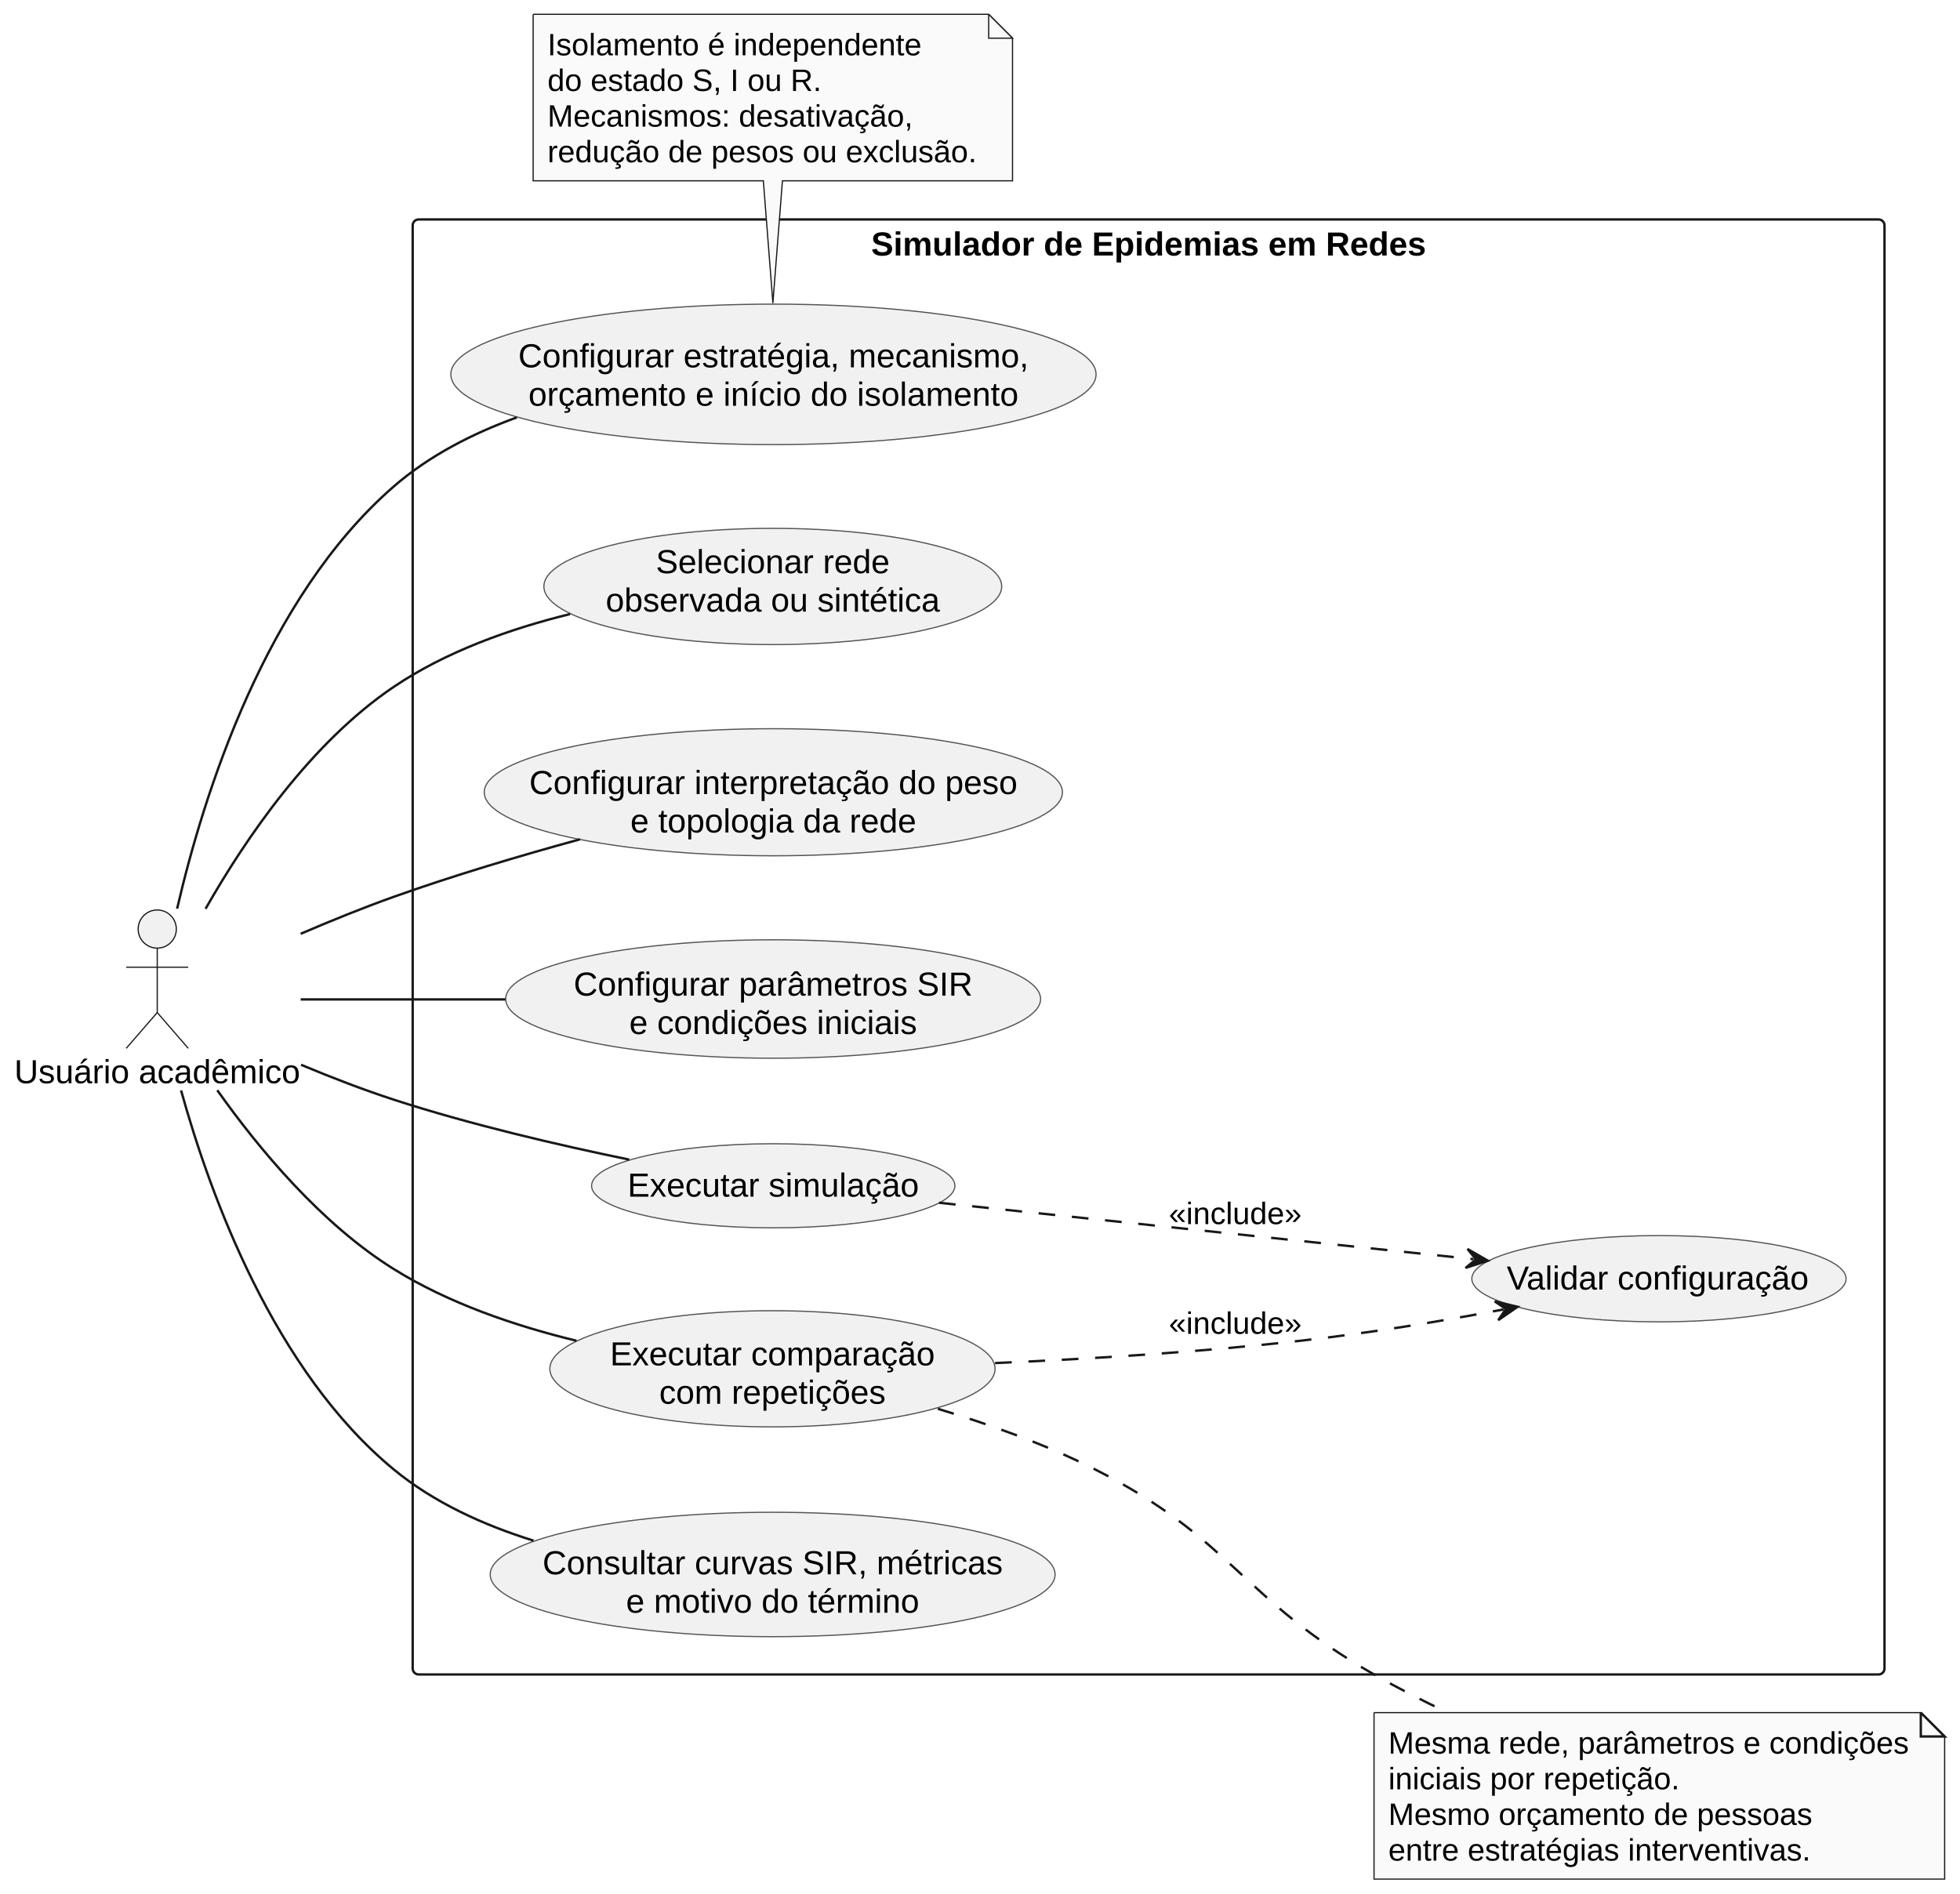
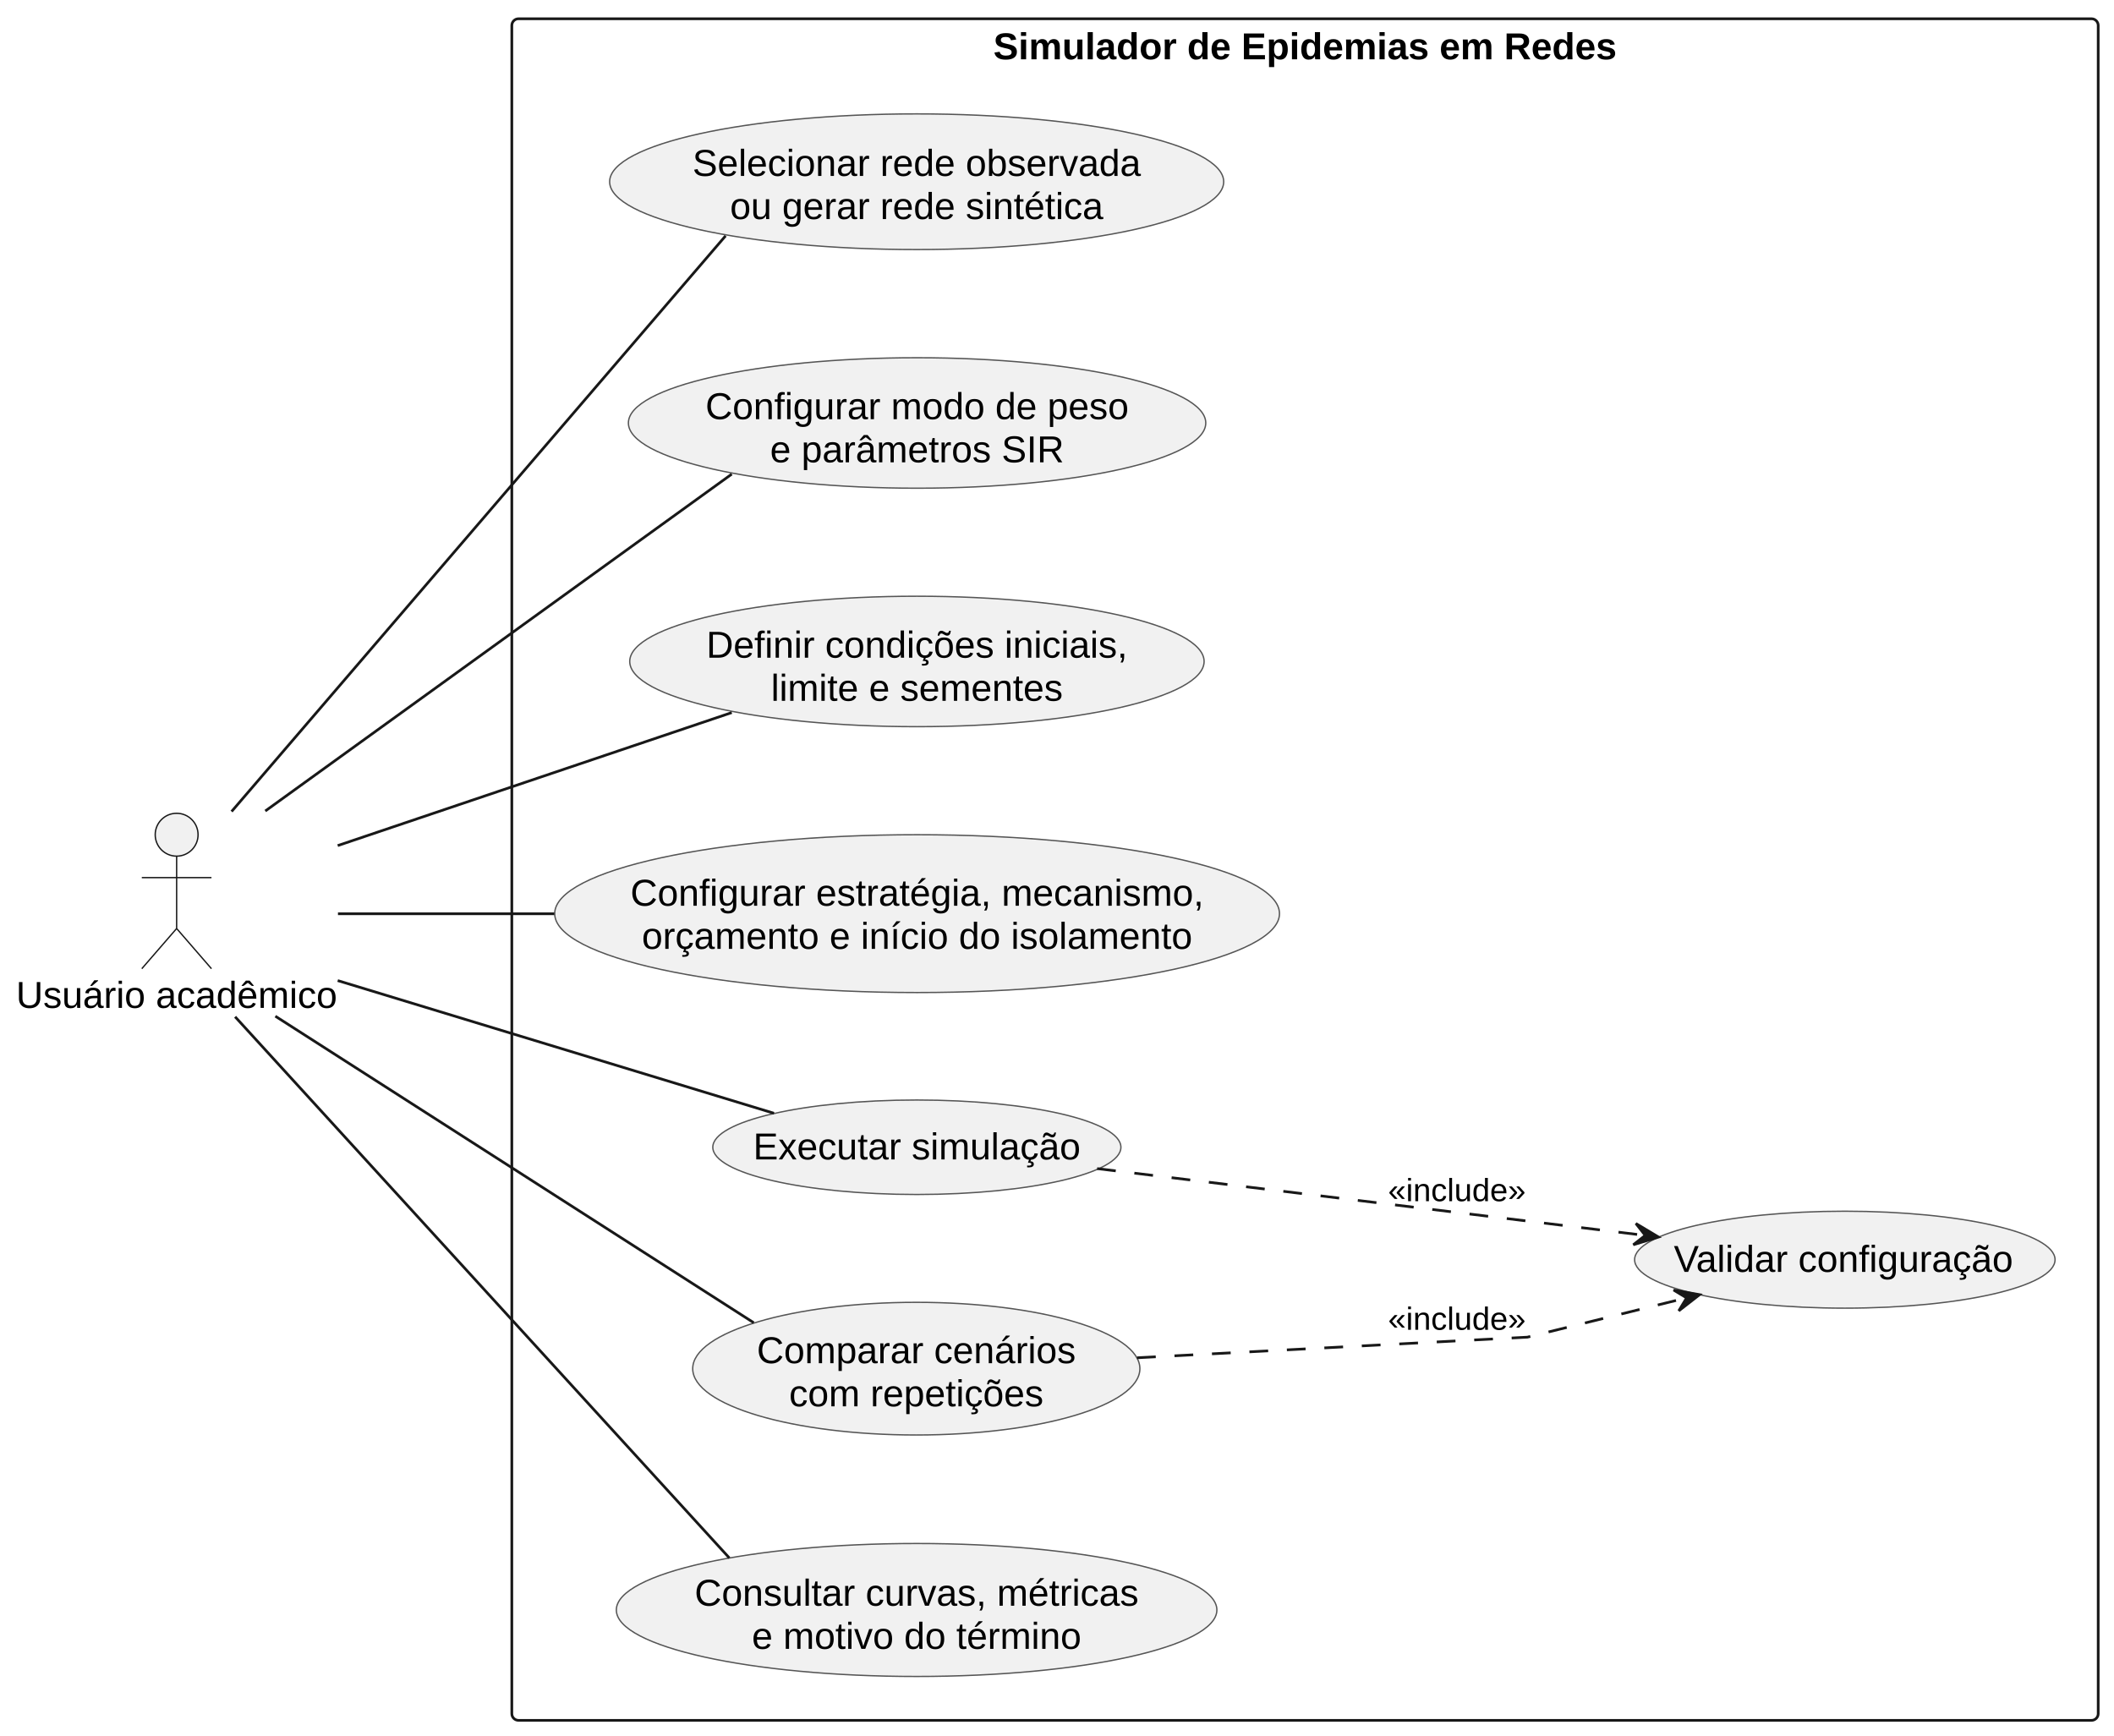
- <svg xmlns="http://www.w3.org/2000/svg" contentStyleType="text/css" data-diagram-type="DESCRIPTION" height="1406.042px" preserveAspectRatio="none" style="width:1455px;height:1406px;background:#FFFFFF;" version="1.1" viewBox="0 0 1455 1406" width="1455.625px" zoomAndPan="magnify">
+ <svg xmlns="http://www.w3.org/2000/svg" contentStyleType="text/css" data-diagram-type="DESCRIPTION" height="1147.5px" preserveAspectRatio="none" style="width:1397px;height:1147px;background:#FFFFFF;" version="1.1" viewBox="0 0 1397 1147" width="1397.188px" zoomAndPan="magnify">
  <defs />
  <g>
-     <g class="cluster" data-entity="Simulador de Epidemias em Redes" data-source-line="11" data-uid="ent0003" id="cluster_Simulador de Epidemias em Redes">
-       <rect fill="none" height="1080.208" rx="4.427" ry="4.427" style="stroke:#181818;stroke-width:1.771;" width="1092.604" x="306.354" y="162.917" />
-       <text fill="#000000" font-family="Arial" font-size="24.792" font-weight="bold" lengthAdjust="spacing" textLength="411.956" x="646.678" y="189.713">Simulador de Epidemias em Redes</text>
+     <g class="cluster" data-entity="Simulador de Epidemias em Redes" data-source-line="14" data-uid="ent0003" id="cluster_Simulador de Epidemias em Redes">
+       <rect fill="none" height="1124.479" rx="4.427" ry="4.427" style="stroke:#181818;stroke-width:1.771;" width="1048.333" x="338.229" y="12.396" />
+       <text fill="#000000" font-family="Arial" font-size="24.792" font-weight="bold" lengthAdjust="spacing" textLength="411.956" x="656.418" y="39.192">Simulador de Epidemias em Redes</text>
    </g>
-     <g class="entity" data-entity="Rede" data-source-line="12" data-uid="ent0004" id="entity_Rede">
-       <ellipse cx="573.675" cy="435.386" fill="#F1F1F1" rx="169.925" ry="43.146" style="stroke:#555555;stroke-width:0.885;" />
-       <text fill="#000000" font-family="Arial" font-size="24.792" lengthAdjust="spacing" textLength="173.651" x="486.849" y="425.553">Selecionar rede</text>
-       <text fill="#000000" font-family="Arial" font-size="24.792" lengthAdjust="spacing" textLength="248.074" x="449.638" y="454.061">observada ou sintética</text>
+     <g class="entity" data-entity="Rede" data-source-line="15" data-uid="ent0004" id="entity_Rede">
+       <ellipse cx="605.76" cy="120.09" fill="#F1F1F1" rx="202.895" ry="44.829" style="stroke:#555555;stroke-width:0.885;" />
+       <text fill="#000000" font-family="Arial" font-size="24.792" lengthAdjust="spacing" textLength="296.314" x="457.603" y="116.255">Selecionar rede observada</text>
+       <text fill="#000000" font-family="Arial" font-size="24.792" lengthAdjust="spacing" textLength="246.682" x="482.419" y="144.763">ou gerar rede sintética</text>
    </g>
-     <g class="entity" data-entity="ModeloRede" data-source-line="13" data-uid="ent0005" id="entity_ModeloRede">
-       <ellipse cx="574.087" cy="588.161" fill="#F1F1F1" rx="214.608" ry="47.172" style="stroke:#555555;stroke-width:0.885;" />
-       <text fill="#000000" font-family="Arial" font-size="24.792" lengthAdjust="spacing" textLength="362.457" x="392.859" y="589.533">Configurar interpretação do peso</text>
-       <text fill="#000000" font-family="Arial" font-size="24.792" lengthAdjust="spacing" textLength="212.279" x="467.948" y="618.04">e topologia da rede</text>
+     <g class="entity" data-entity="Modelo" data-source-line="16" data-uid="ent0005" id="entity_Modelo">
+       <ellipse cx="606.036" cy="279.516" fill="#F1F1F1" rx="190.776" ry="43.11" style="stroke:#555555;stroke-width:0.885;" />
+       <text fill="#000000" font-family="Arial" font-size="24.792" lengthAdjust="spacing" textLength="279.766" x="466.153" y="277.008">Configurar modo de peso</text>
+       <text fill="#000000" font-family="Arial" font-size="24.792" lengthAdjust="spacing" textLength="194.278" x="508.897" y="305.516">e parâmetros SIR</text>
    </g>
-     <g class="entity" data-entity="Parametros" data-source-line="14" data-uid="ent0006" id="entity_Parametros">
-       <ellipse cx="573.944" cy="741.664" fill="#F1F1F1" rx="198.527" ry="43.955" style="stroke:#555555;stroke-width:0.885;" />
-       <text fill="#000000" font-family="Arial" font-size="24.792" lengthAdjust="spacing" textLength="296.241" x="425.823" y="739.161">Configurar parâmetros SIR</text>
-       <text fill="#000000" font-family="Arial" font-size="24.792" lengthAdjust="spacing" textLength="213.598" x="467.145" y="767.669">e condições iniciais</text>
+     <g class="entity" data-entity="Inicial" data-source-line="17" data-uid="ent0006" id="entity_Inicial">
+       <ellipse cx="605.931" cy="437.111" fill="#F1F1F1" rx="189.785" ry="43.101" style="stroke:#555555;stroke-width:0.885;" />
+       <text fill="#000000" font-family="Arial" font-size="24.792" lengthAdjust="spacing" textLength="278.337" x="466.762" y="434.617">Definir condições iniciais,</text>
+       <text fill="#000000" font-family="Arial" font-size="24.792" lengthAdjust="spacing" textLength="192.898" x="509.482" y="463.125">limite e sementes</text>
    </g>
-     <g class="entity" data-entity="Isolamento" data-source-line="15" data-uid="ent0007" id="entity_Isolamento">
-       <ellipse cx="574.17" cy="277.928" fill="#F1F1F1" rx="239.482" ry="52.147" style="stroke:#555555;stroke-width:0.885;" />
-       <text fill="#000000" font-family="Arial" font-size="24.792" lengthAdjust="spacing" textLength="378.932" x="384.704" y="272.715">Configurar estratégia, mecanismo,</text>
-       <text fill="#000000" font-family="Arial" font-size="24.792" lengthAdjust="spacing" textLength="363.813" x="392.264" y="301.223">orçamento e início do isolamento</text>
+     <g class="entity" data-entity="Isolamento" data-source-line="18" data-uid="ent0007" id="entity_Isolamento">
+       <ellipse cx="606.045" cy="603.761" fill="#F1F1F1" rx="239.482" ry="52.147" style="stroke:#555555;stroke-width:0.885;" />
+       <text fill="#000000" font-family="Arial" font-size="24.792" lengthAdjust="spacing" textLength="378.932" x="416.579" y="598.548">Configurar estratégia, mecanismo,</text>
+       <text fill="#000000" font-family="Arial" font-size="24.792" lengthAdjust="spacing" textLength="363.813" x="424.139" y="627.056">orçamento e início do isolamento</text>
    </g>
-     <g class="entity" data-entity="Executar" data-source-line="16" data-uid="ent0008" id="entity_Executar">
-       <ellipse cx="574.015" cy="880.334" fill="#F1F1F1" rx="134.848" ry="31.22" style="stroke:#555555;stroke-width:0.885;" />
-       <text fill="#000000" font-family="Arial" font-size="24.792" lengthAdjust="spacing" textLength="216.334" x="465.848" y="888.39">Executar simulação</text>
+     <g class="entity" data-entity="Executar" data-source-line="19" data-uid="ent0008" id="entity_Executar">
+       <ellipse cx="605.89" cy="758.147" fill="#F1F1F1" rx="134.848" ry="31.22" style="stroke:#555555;stroke-width:0.885;" />
+       <text fill="#000000" font-family="Arial" font-size="24.792" lengthAdjust="spacing" textLength="216.334" x="497.723" y="766.203">Executar simulação</text>
    </g>
-     <g class="entity" data-entity="Comparar" data-source-line="17" data-uid="ent0009" id="entity_Comparar">
-       <ellipse cx="573.427" cy="1016.2" fill="#F1F1F1" rx="165.25" ry="43.127" style="stroke:#555555;stroke-width:0.885;" />
-       <text fill="#000000" font-family="Arial" font-size="24.792" lengthAdjust="spacing" textLength="241.15" x="452.852" y="1013.666">Executar comparação</text>
-       <text fill="#000000" font-family="Arial" font-size="24.792" lengthAdjust="spacing" textLength="168.106" x="489.374" y="1042.174">com repetições</text>
+     <g class="entity" data-entity="Comparar" data-source-line="20" data-uid="ent0009" id="entity_Comparar">
+       <ellipse cx="605.518" cy="904.463" fill="#F1F1F1" rx="147.757" ry="43.838" style="stroke:#555555;stroke-width:0.885;" />
+       <text fill="#000000" font-family="Arial" font-size="24.792" lengthAdjust="spacing" textLength="210.814" x="500.111" y="900.86">Comparar cenários</text>
+       <text fill="#000000" font-family="Arial" font-size="24.792" lengthAdjust="spacing" textLength="168.106" x="521.464" y="929.368">com repetições</text>
    </g>
-     <g class="entity" data-entity="Validar" data-source-line="18" data-uid="ent0010" id="entity_Validar">
-       <ellipse cx="1231.522" cy="949.325" fill="#F1F1F1" rx="138.918" ry="32.034" style="stroke:#555555;stroke-width:0.885;" />
-       <text fill="#000000" font-family="Arial" font-size="24.792" lengthAdjust="spacing" textLength="226.018" x="1118.513" y="957.381">Validar configuração</text>
+     <g class="entity" data-entity="Validar" data-source-line="21" data-uid="ent0010" id="entity_Validar">
+       <ellipse cx="1219.127" cy="832.45" fill="#F1F1F1" rx="138.918" ry="32.034" style="stroke:#555555;stroke-width:0.885;" />
+       <text fill="#000000" font-family="Arial" font-size="24.792" lengthAdjust="spacing" textLength="226.018" x="1106.117" y="840.506">Validar configuração</text>
    </g>
-     <g class="entity" data-entity="Resultados" data-source-line="19" data-uid="ent0011" id="entity_Resultados">
-       <ellipse cx="573.57" cy="1168.891" fill="#F1F1F1" rx="209.664" ry="46.183" style="stroke:#555555;stroke-width:0.885;" />
-       <text fill="#000000" font-family="Arial" font-size="24.792" lengthAdjust="spacing" textLength="341.672" x="402.734" y="1168.774">Consultar curvas SIR, métricas</text>
-       <text fill="#000000" font-family="Arial" font-size="24.792" lengthAdjust="spacing" textLength="217.714" x="464.713" y="1197.282">e motivo do término</text>
+     <g class="entity" data-entity="Resultados" data-source-line="22" data-uid="ent0011" id="entity_Resultados">
+       <ellipse cx="605.724" cy="1063.937" fill="#F1F1F1" rx="198.433" ry="43.937" style="stroke:#555555;stroke-width:0.885;" />
+       <text fill="#000000" font-family="Arial" font-size="24.792" lengthAdjust="spacing" textLength="293.457" x="458.996" y="1061.134">Consultar curvas, métricas</text>
+       <text fill="#000000" font-family="Arial" font-size="24.792" lengthAdjust="spacing" textLength="217.714" x="496.867" y="1089.642">e motivo do término</text>
    </g>
-     <g class="entity" data-entity="Usuario" data-source-line="10" data-uid="ent0002" id="entity_Usuario">
-       <ellipse cx="116.728" cy="689.74" fill="#F1F1F1" rx="14.167" ry="14.167" style="stroke:#181818;stroke-width:0.885;" />
-       <path d="M116.728,703.906 L116.728,751.719 M93.707,718.073 L139.749,718.073 M116.728,751.719 L93.707,778.281 M116.728,751.719 L139.749,778.281" fill="none" style="stroke:#181818;stroke-width:0.885;" />
-       <text fill="#000000" font-family="Arial" font-size="24.792" lengthAdjust="spacing" textLength="212.206" x="10.625" y="804.192">Usuário acadêmico</text>
+     <g class="entity" data-entity="Usuario" data-source-line="13" data-uid="ent0002" id="entity_Usuario">
+       <ellipse cx="116.728" cy="551.615" fill="#F1F1F1" rx="14.167" ry="14.167" style="stroke:#181818;stroke-width:0.885;" />
+       <path d="M116.728,565.781 L116.728,613.594 M93.707,579.948 L139.749,579.948 M116.728,613.594 L93.707,640.156 M116.728,613.594 L139.749,640.156" fill="none" style="stroke:#181818;stroke-width:0.885;" />
+       <text fill="#000000" font-family="Arial" font-size="24.792" lengthAdjust="spacing" textLength="212.206" x="10.625" y="666.067">Usuário acadêmico</text>
    </g>
-     <g class="entity" data-entity="GMN21" data-source-line="31" data-uid="ent0022" id="entity_GMN21">
-       <path d="M1020,1271.458 L1020,1395.053 L1443.607,1395.053 L1443.607,1289.167 L1425.899,1271.458 L1020,1271.458" fill="#FAFAFA" style="stroke:#181818;stroke-width:0.885;" />
-       <path d="M1425.899,1271.458 L1425.899,1289.167 L1443.607,1289.167 L1425.899,1271.458" fill="#FAFAFA" style="stroke:#181818;stroke-width:1.771;" />
-       <text fill="#000000" font-family="Arial" font-size="23.021" lengthAdjust="spacing" textLength="386.42" x="1030.625" y="1301.906">Mesma rede, parâmetros e condições</text>
-       <text fill="#000000" font-family="Arial" font-size="23.021" lengthAdjust="spacing" textLength="216.248" x="1030.625" y="1328.378">iniciais por repetição.</text>
-       <text fill="#000000" font-family="Arial" font-size="23.021" lengthAdjust="spacing" textLength="314.772" x="1030.625" y="1354.849">Mesmo orçamento de pessoas</text>
-       <text fill="#000000" font-family="Arial" font-size="23.021" lengthAdjust="spacing" textLength="313.502" x="1030.625" y="1381.321">entre estratégias interventivas.</text>
+     <g class="link" data-entity-1="Usuario" data-entity-2="Rede" data-source-line="24" data-uid="lnk12" id="link_Usuario_Rede">
+       <path d="M153.035,536.279 L479.506,155.833" fill="none" id="Usuario-Rede" style="stroke:#181818;stroke-width:1.771;" />
    </g>
-     <g class="entity" data-entity="GMN24" data-source-line="37" data-uid="ent0025" id="entity_GMN24">
-       <path d="M395.781,10.625 L395.781,134.22 A0,0 0 0 0 395.781,134.22 L566.667,134.22 L573.75,225.055 L580.833,134.22 L751.641,134.22 A0,0 0 0 0 751.641,134.22 L751.641,28.333 L733.933,10.625 L395.781,10.625 A0,0 0 0 0 395.781,10.625" fill="#FAFAFA" style="stroke:#181818;stroke-width:0.885;" />
-       <path d="M733.933,10.625 L733.933,28.333 L751.641,28.333 L733.933,10.625" fill="#FAFAFA" style="stroke:#181818;stroke-width:0.885;" />
-       <text fill="#000000" font-family="Arial" font-size="23.021" lengthAdjust="spacing" textLength="277.745" x="406.406" y="41.072">Isolamento é independente</text>
-       <text fill="#000000" font-family="Arial" font-size="23.021" lengthAdjust="spacing" textLength="203.478" x="406.406" y="67.544">do estado S, I ou R.</text>
-       <text fill="#000000" font-family="Arial" font-size="23.021" lengthAdjust="spacing" textLength="271.259" x="406.406" y="94.016">Mecanismos: desativação,</text>
-       <text fill="#000000" font-family="Arial" font-size="23.021" lengthAdjust="spacing" textLength="318.672" x="406.406" y="120.488">redução de pesos ou exclusão.</text>
+     <g class="link" data-entity-1="Usuario" data-entity-2="Modelo" data-source-line="25" data-uid="lnk13" id="link_Usuario_Modelo">
+       <path d="M175.312,535.943 L483.579,313.296" fill="none" id="Usuario-Modelo" style="stroke:#181818;stroke-width:1.771;" />
    </g>
-     <g class="link" data-entity-1="Usuario" data-entity-2="Rede" data-source-line="21" data-uid="lnk12" id="link_Usuario_Rede">
-       <path d="M152.61,674.67 C182.467,622.218 230.722,551.526 292.188,510 C330.916,483.827 378.427,466.863 423.247,455.866" fill="none" id="Usuario-Rede" style="stroke:#181818;stroke-width:1.771;" />
+     <g class="link" data-entity-1="Usuario" data-entity-2="Inicial" data-source-line="26" data-uid="lnk14" id="link_Usuario_Inicial">
+       <path d="M223.16,558.804 L483.579,470.9" fill="none" id="Usuario-Inicial" style="stroke:#181818;stroke-width:1.771;" />
    </g>
-     <g class="link" data-entity-1="Usuario" data-entity-2="ModeloRede" data-source-line="22" data-uid="lnk13" id="link_Usuario_ModeloRede">
-       <path d="M223.214,693.246 C245.738,683.559 269.556,673.908 292.188,665.833 C336.6,650.002 385.882,635.34 430.578,623.103" fill="none" id="Usuario-ModeloRede" style="stroke:#181818;stroke-width:1.771;" />
+     <g class="link" data-entity-1="Usuario" data-entity-2="Isolamento" data-source-line="27" data-uid="lnk15" id="link_Usuario_Isolamento">
+       <path d="M223.338,603.854 L366.332,603.854" fill="none" id="Usuario-Isolamento" style="stroke:#181818;stroke-width:1.771;" />
    </g>
-     <g class="link" data-entity-1="Usuario" data-entity-2="Parametros" data-source-line="23" data-uid="lnk14" id="link_Usuario_Parametros">
-       <path d="M223.214,741.979 C268.458,741.979 322.947,741.979 375.257,741.979" fill="none" id="Usuario-Parametros" style="stroke:#181818;stroke-width:1.771;" />
+     <g class="link" data-entity-1="Usuario" data-entity-2="Executar" data-source-line="28" data-uid="lnk16" id="link_Usuario_Executar">
+       <path d="M223.16,648.001 L511.47,735.693" fill="none" id="Usuario-Executar" style="stroke:#181818;stroke-width:1.771;" />
    </g>
-     <g class="link" data-entity-1="Usuario" data-entity-2="Isolamento" data-source-line="24" data-uid="lnk15" id="link_Usuario_Isolamento">
-       <path d="M131.484,674.617 C151.194,589.457 197.112,443.983 292.188,361.25 C318.378,338.459 350.572,321.902 383.704,309.878" fill="none" id="Usuario-Isolamento" style="stroke:#181818;stroke-width:1.771;" />
+     <g class="link" data-entity-1="Usuario" data-entity-2="Comparar" data-source-line="29" data-uid="lnk17" id="link_Usuario_Comparar">
+       <path d="M181.953,671.535 L498.082,874.101" fill="none" id="Usuario-Comparar" style="stroke:#181818;stroke-width:1.771;" />
    </g>
-     <g class="link" data-entity-1="Usuario" data-entity-2="Executar" data-source-line="25" data-uid="lnk16" id="link_Usuario_Executar">
-       <path d="M223.479,790.5 C245.863,799.85 269.592,809.005 292.188,816.354 C349.031,834.842 414.074,850 467.128,860.908" fill="none" id="Usuario-Executar" style="stroke:#181818;stroke-width:1.771;" />
+     <g class="link" data-entity-1="Usuario" data-entity-2="Resultados" data-source-line="30" data-uid="lnk18" id="link_Usuario_Resultados">
+       <path d="M155.373,671.925 L481.95,1029.545" fill="none" id="Usuario-Resultados" style="stroke:#181818;stroke-width:1.771;" />
    </g>
-     <g class="link" data-entity-1="Usuario" data-entity-2="Comparar" data-source-line="26" data-uid="lnk17" id="link_Usuario_Comparar">
-       <path d="M161.305,809.395 C192.472,853.365 238.549,908.597 292.188,942.083 C332.899,967.495 382.181,984.3 427.957,995.385" fill="none" id="Usuario-Comparar" style="stroke:#181818;stroke-width:1.771;" />
+     <g class="link" data-entity-1="Executar" data-entity-2="Validar" data-source-line="31" data-uid="lnk19" id="link_Executar_Validar">
+       <path d="M725.015,772.26 C831.654,785.258 977.649,803.062 1085.457,816.202" fill="none" id="Executar-to-Validar" style="stroke:#181818;stroke-width:1.771;stroke-dasharray:12.396,12.396;" />
+       <polygon fill="#181818" points="1096.004,817.487,1081.041,808.528,1087.215,816.416,1079.327,822.591,1096.004,817.487" style="stroke:#181818;stroke-width:1.771;" />
+       <text fill="#000000" font-family="Arial" font-size="21.25" lengthAdjust="spacing" textLength="90.977" x="917.292" y="793.786">«include»</text>
    </g>
-     <g class="link" data-entity-1="Usuario" data-entity-2="Resultados" data-source-line="27" data-uid="lnk18" id="link_Usuario_Resultados">
-       <path d="M134.424,809.537 C156.365,888.551 203.787,1017.822 292.188,1090.833 C321.92,1115.395 358.877,1132.235 396.082,1143.781" fill="none" id="Usuario-Resultados" style="stroke:#181818;stroke-width:1.771;" />
-     </g>
-     <g class="link" data-entity-1="Executar" data-entity-2="Validar" data-source-line="28" data-uid="lnk19" id="link_Executar_Validar">
-       <path d="M697.053,892.925 C813.114,905.179 976.638,922.445 1093.938,934.823" fill="none" id="Executar-to-Validar" style="stroke:#181818;stroke-width:1.771;stroke-dasharray:12.396,12.396;" />
-       <polygon fill="#181818" points="1104.504,935.938,1089.398,927.222,1095.699,935.009,1087.911,941.31,1104.504,935.938" style="stroke:#181818;stroke-width:1.771;" />
-       <text fill="#000000" font-family="Arial" font-size="23.021" lengthAdjust="spacing" textLength="98.558" x="867.708" y="908.781">«include»</text>
-     </g>
-     <g class="link" data-entity-1="Comparar" data-entity-2="Validar" data-source-line="29" data-uid="lnk20" id="link_Comparar_Validar">
-       <path d="M738.685,1011.943 C809.041,1008.879 892.181,1003.744 966.875,995.208 C1019.823,989.152 1067.836,981.217 1116.145,972.132" fill="none" id="Comparar-to-Validar" style="stroke:#181818;stroke-width:1.771;stroke-dasharray:12.396,12.396;" />
-       <polygon fill="#181818" points="1126.586,970.169,1109.614,966.153,1117.885,971.805,1112.233,980.076,1126.586,970.169" style="stroke:#181818;stroke-width:1.771;" />
-       <text fill="#000000" font-family="Arial" font-size="23.021" lengthAdjust="spacing" textLength="98.558" x="867.708" y="990.239">«include»</text>
-     </g>
-     <g class="link" data-entity-1="Comparar" data-entity-2="GMN21" data-source-line="31" data-uid="lnk23" id="link_Comparar_GMN21">
-       <path d="M696.221,1045.907 C734.559,1057.435 776.422,1072.399 812.812,1090.833 C914.759,1142.471 920.833,1186.334 1020,1243.125 C1037.213,1252.988 1055.7,1262.427 1074.312,1271.264" fill="none" id="Comparar-GMN21" style="stroke:#181818;stroke-width:1.771;stroke-dasharray:12.396,12.396;" />
+     <g class="link" data-entity-1="Comparar" data-entity-2="Validar" data-source-line="32" data-uid="lnk20" id="link_Comparar_Validar">
+       <path d="M751.382,897.281 C866.734,891.19 1009.375,883.646 1009.375,883.646 C1009.375,883.646 1057.781,871.708 1112.836,858.109" fill="none" id="Comparar-to-Validar" style="stroke:#181818;stroke-width:1.771;stroke-dasharray:12.396,12.396;" />
+       <polygon fill="#181818" points="1123.151,855.56,1105.98,852.506,1114.555,857.684,1109.377,866.259,1123.151,855.56" style="stroke:#181818;stroke-width:1.771;" />
+       <text fill="#000000" font-family="Arial" font-size="21.25" lengthAdjust="spacing" textLength="90.977" x="917.292" y="878.786">«include»</text>
    </g>
  </g>
</svg>
